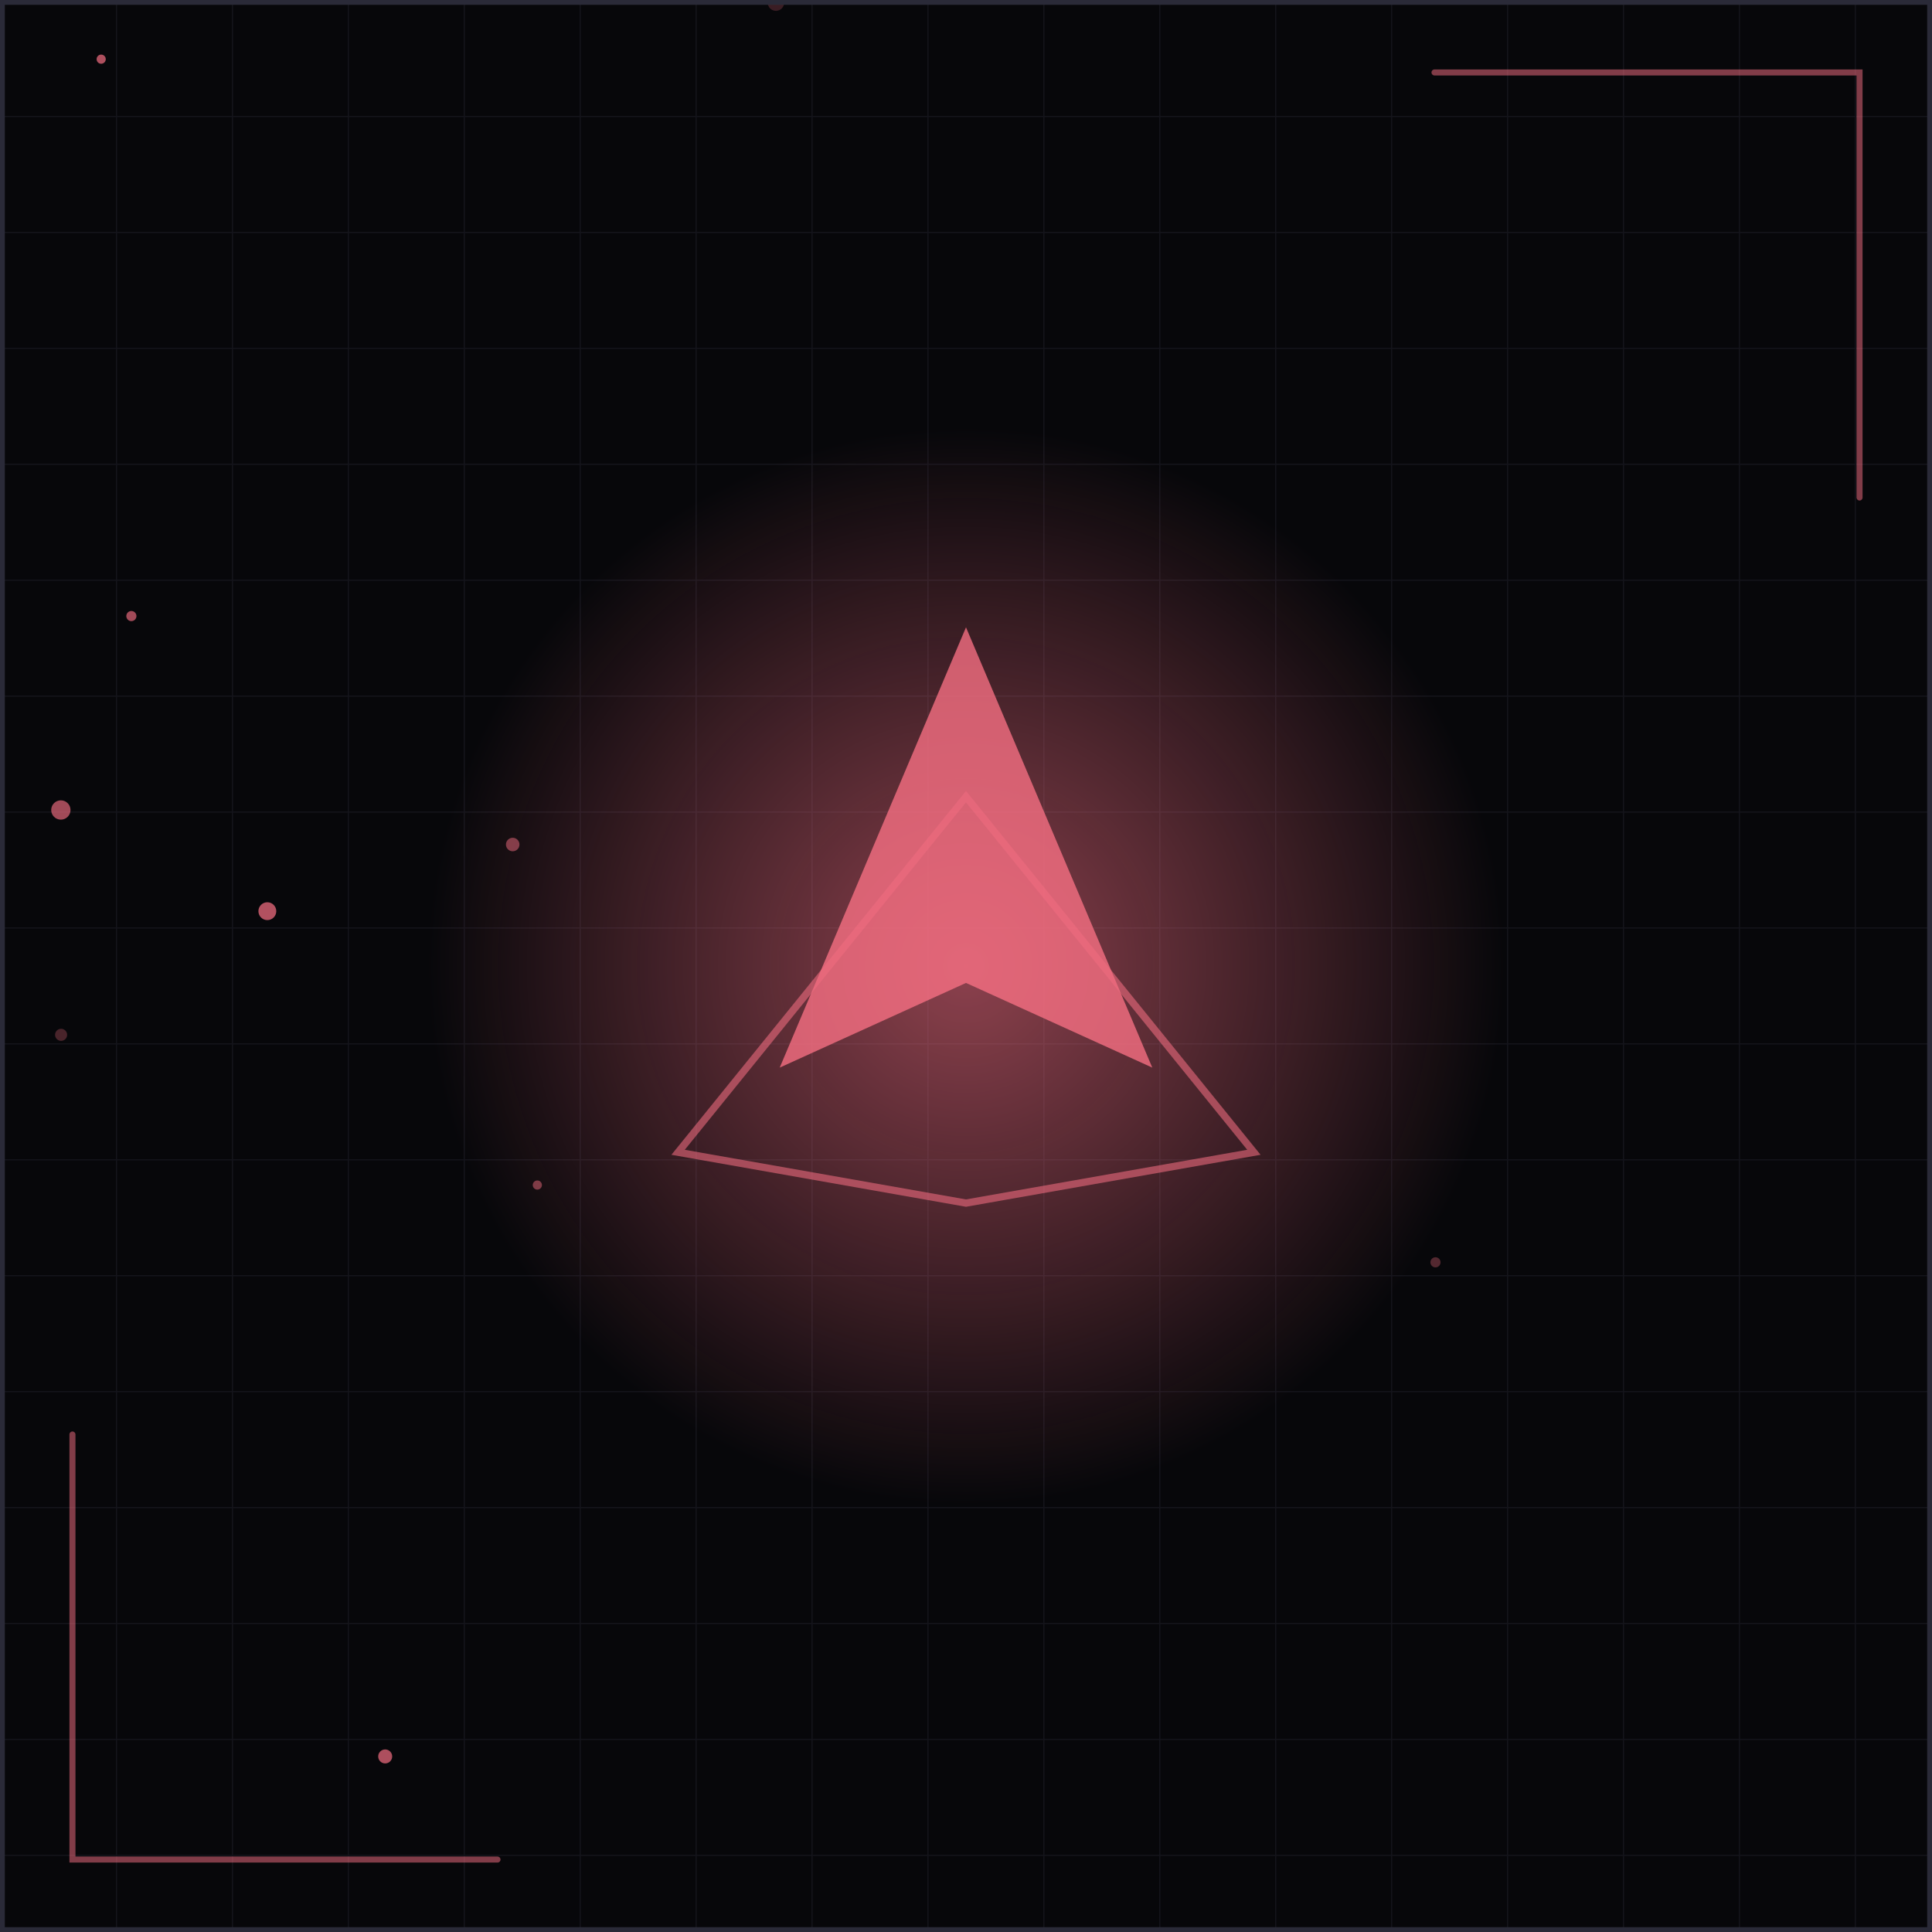
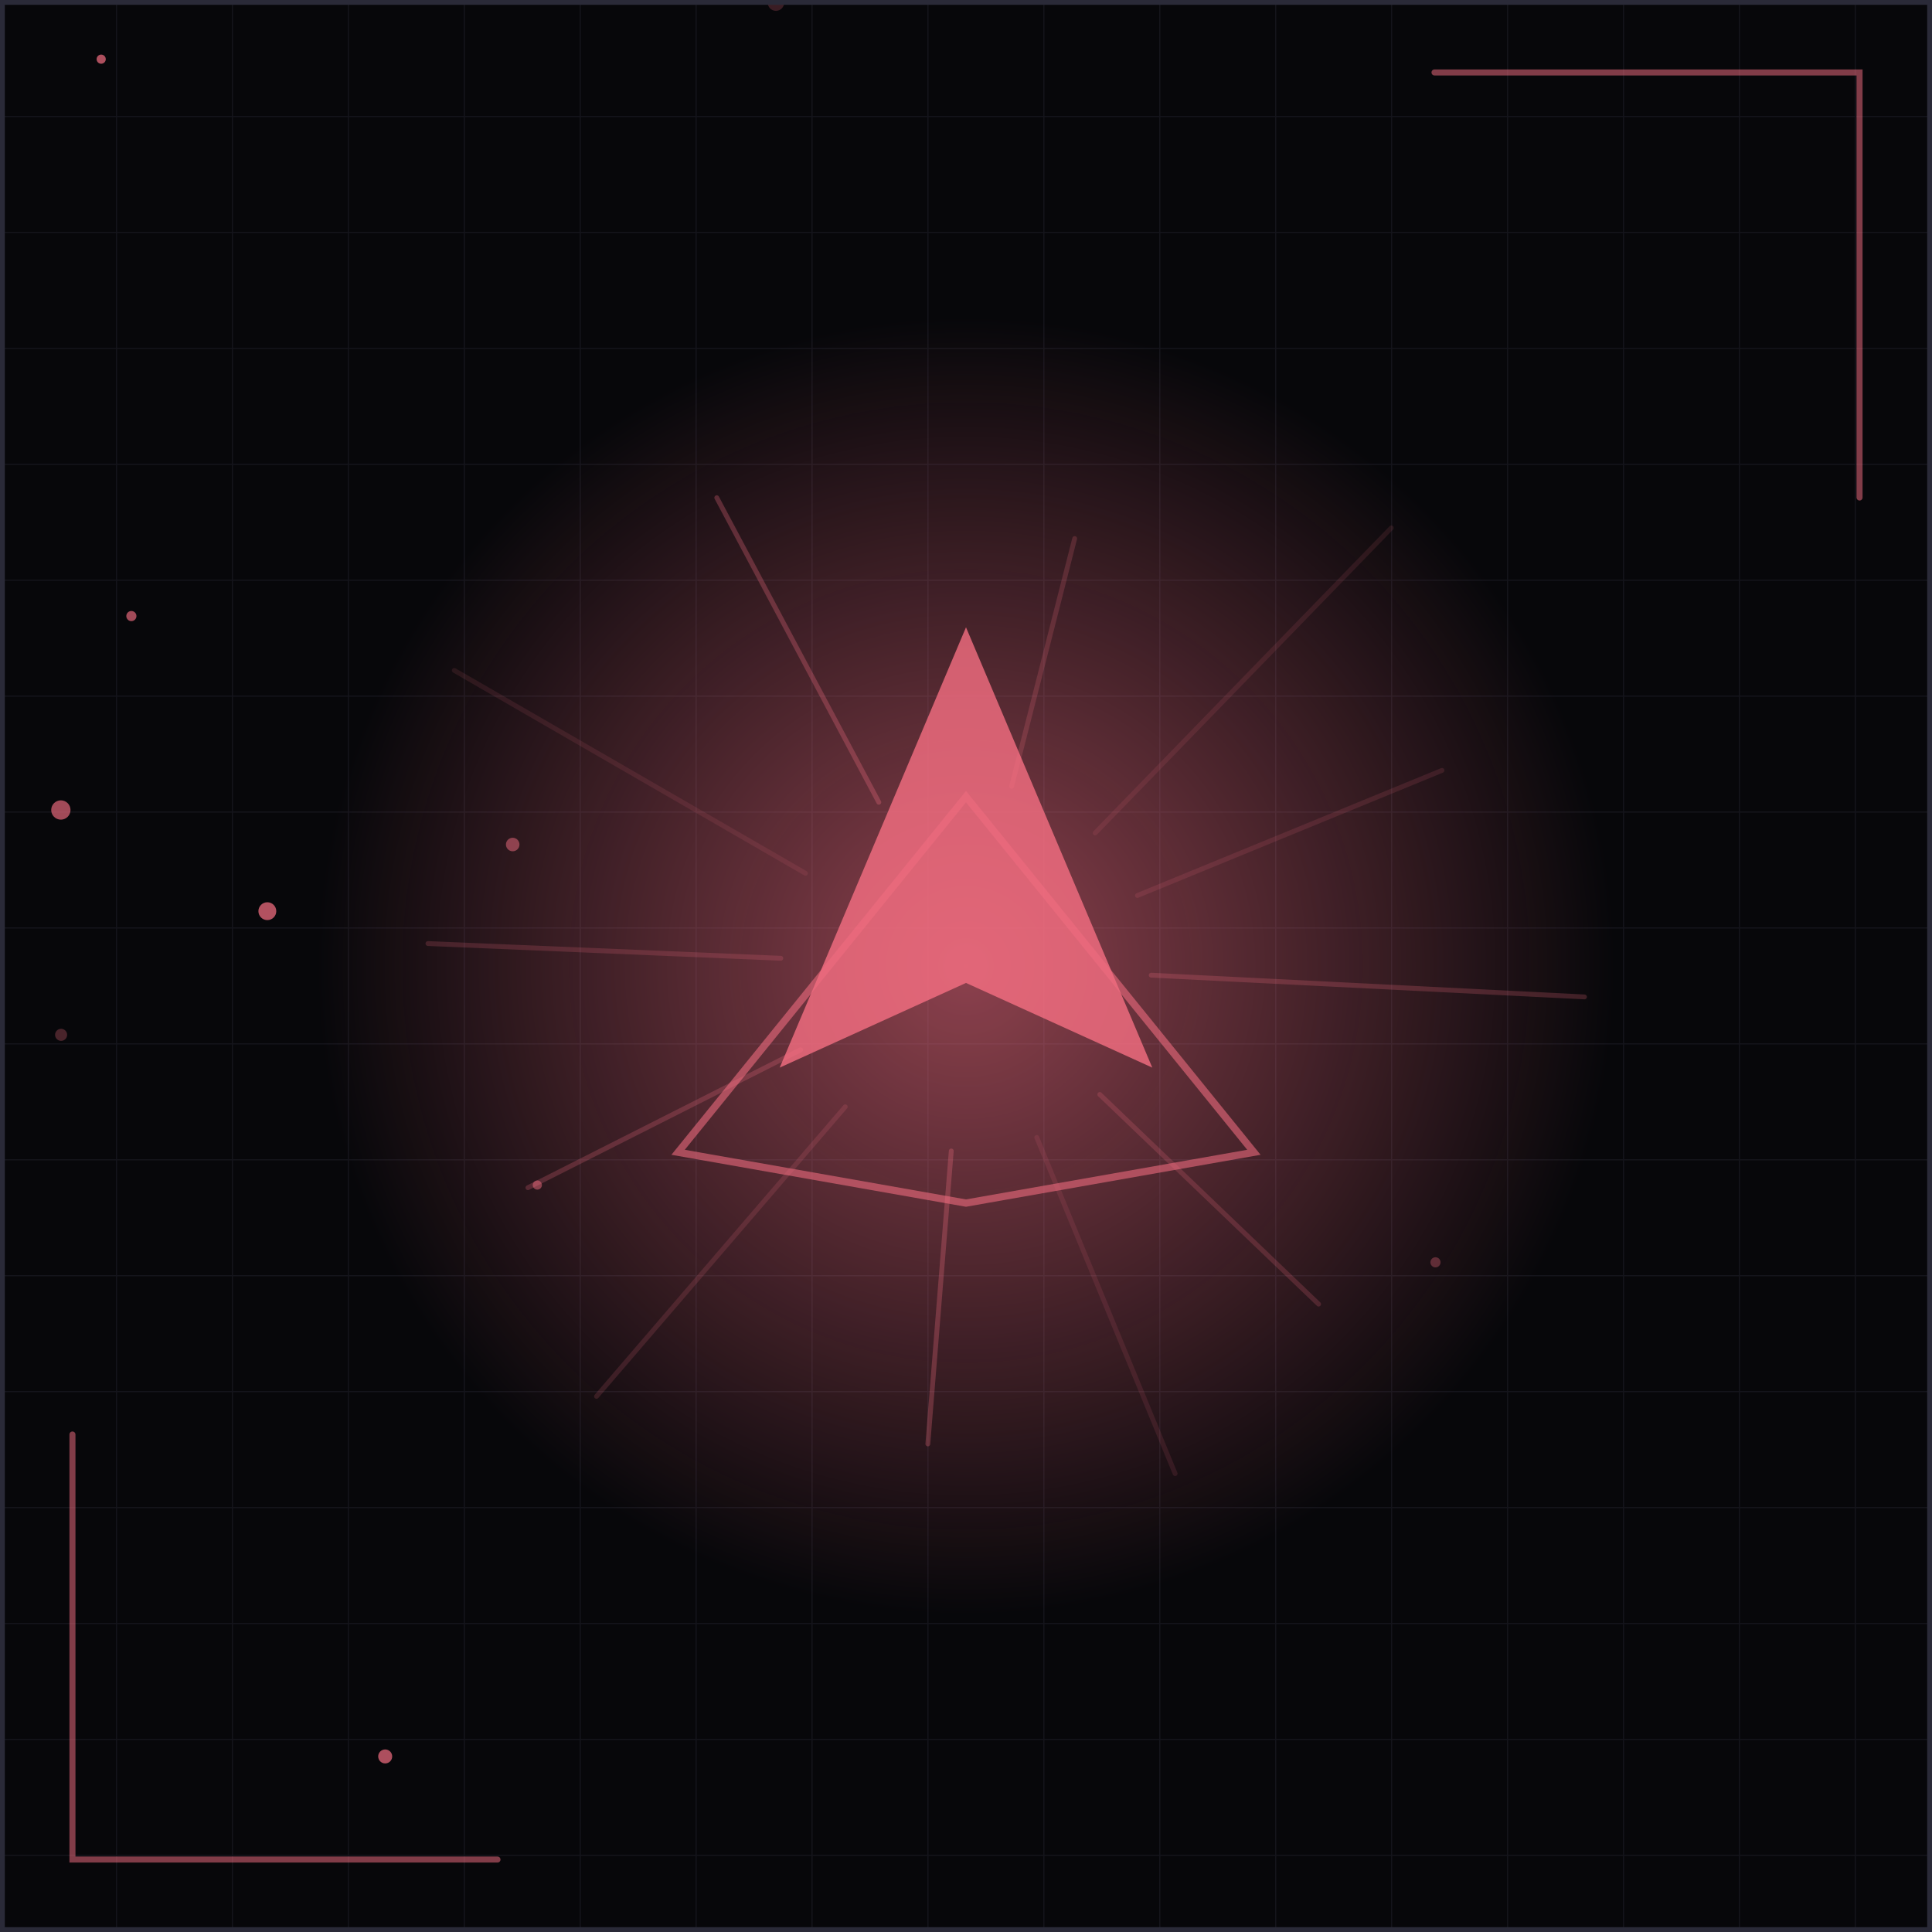
<svg xmlns="http://www.w3.org/2000/svg" width="800" height="800" viewBox="0 0 800 800">
  <rect width="800" height="800" fill="#07070a" />
  <defs>
    <pattern id="grid" width="48" height="48" patternUnits="userSpaceOnUse">
      <path d="M 48 0 L 0 0 0 48" fill="none" stroke="#2a2a38" stroke-width="1" opacity="0.35" />
    </pattern>
  </defs>
  <rect width="800" height="800" fill="url(#grid)" />
  <defs>
    <radialGradient id="glow1" cx="50%" cy="50%" r="50%">
      <stop offset="0%" stop-color="#fb7185" stop-opacity="0.55" />
      <stop offset="100%" stop-color="#fb7185" stop-opacity="0" />
    </radialGradient>
  </defs>
-   <circle cx="400" cy="400" r="225" fill="url(#glow1)" />
+   <circle cx="400" cy="400" r="270" fill="url(#glow1)" />
+   <g opacity="0.4" stroke="#fb7185" stroke-width="2" stroke-linecap="round">
+     <line x1="476.7" y1="403.8" x2="656.1" y2="412.8" opacity="0.53" />
+     <line x1="455.4" y1="453.2" x2="546.0" y2="540.0" opacity="0.47" />
+     <line x1="429.3" y1="471.0" x2="486.6" y2="610.2" opacity="0.28" />
+     <line x1="393.9" y1="476.6" x2="384.2" y2="597.9" opacity="0.68" />
+     <line x1="350.0" y1="458.3" x2="247.0" y2="578.2" opacity="0.37" />
+     <line x1="331.5" y1="434.7" x2="218.6" y2="491.8" opacity="0.56" />
+     <line x1="323.3" y1="396.8" x2="177.2" y2="390.7" opacity="0.45" />
+     <line x1="333.5" y1="361.6" x2="188.1" y2="277.6" opacity="0.26" />
+     <line x1="363.9" y1="332.2" x2="296.8" y2="206.1" opacity="0.69" />
+     <line x1="418.9" y1="325.6" x2="445.0" y2="223.0" opacity="0.46" />
+     <line x1="453.5" y1="344.9" x2="576.1" y2="218.6" opacity="0.27" />
+     <line x1="471.0" y1="370.8" x2="597.1" y2="319.0" opacity="0.32" />
+   </g>
  <circle cx="159.5" cy="727.3" r="2.9" fill="#fb7185" opacity="0.68" />
  <circle cx="212.3" cy="349.7" r="2.8" fill="#fb7185" opacity="0.48" />
  <circle cx="54.4" cy="255.1" r="2.1" fill="#fb7185" opacity="0.63" />
  <circle cx="594.4" cy="522.7" r="2.1" fill="#fb7185" opacity="0.31" />
  <circle cx="222.5" cy="490.7" r="1.9" fill="#fb7185" opacity="0.46" />
  <circle cx="321.3" cy="1.1" r="3.4" fill="#fb7185" opacity="0.21" />
  <circle cx="110.7" cy="377.3" r="3.7" fill="#fb7185" opacity="0.70" />
  <circle cx="25.2" cy="335.4" r="4.0" fill="#fb7185" opacity="0.63" />
  <circle cx="25.3" cy="428.5" r="2.5" fill="#fb7185" opacity="0.27" />
  <circle cx="41.9" cy="24.5" r="1.9" fill="#fb7185" opacity="0.68" />
  <g transform="translate(400 400)" opacity="0.9">
    <path d="M0 -140.25 L 77.138 42.075 L 0 7.013 L -77.138 42.075 Z" fill="#fb7185" opacity="0.85" />
    <path d="M0 -70.125 L 119.212 77.138 L 0 98.175 L -119.212 77.138 Z" fill="none" stroke="#fb7185" stroke-width="3" opacity="0.6" />
  </g>
  <g opacity="0.5" stroke="#fb7185" stroke-width="2.5" stroke-linecap="round">
    <path d="M 594 30 L 770 30 L 770 206" fill="none" />
    <path d="M 30 594 L 30 770 L 206 770" fill="none" />
  </g>
  <rect x="1" y="1" width="798" height="798" fill="none" stroke="#2a2a38" stroke-width="2" />
</svg>
